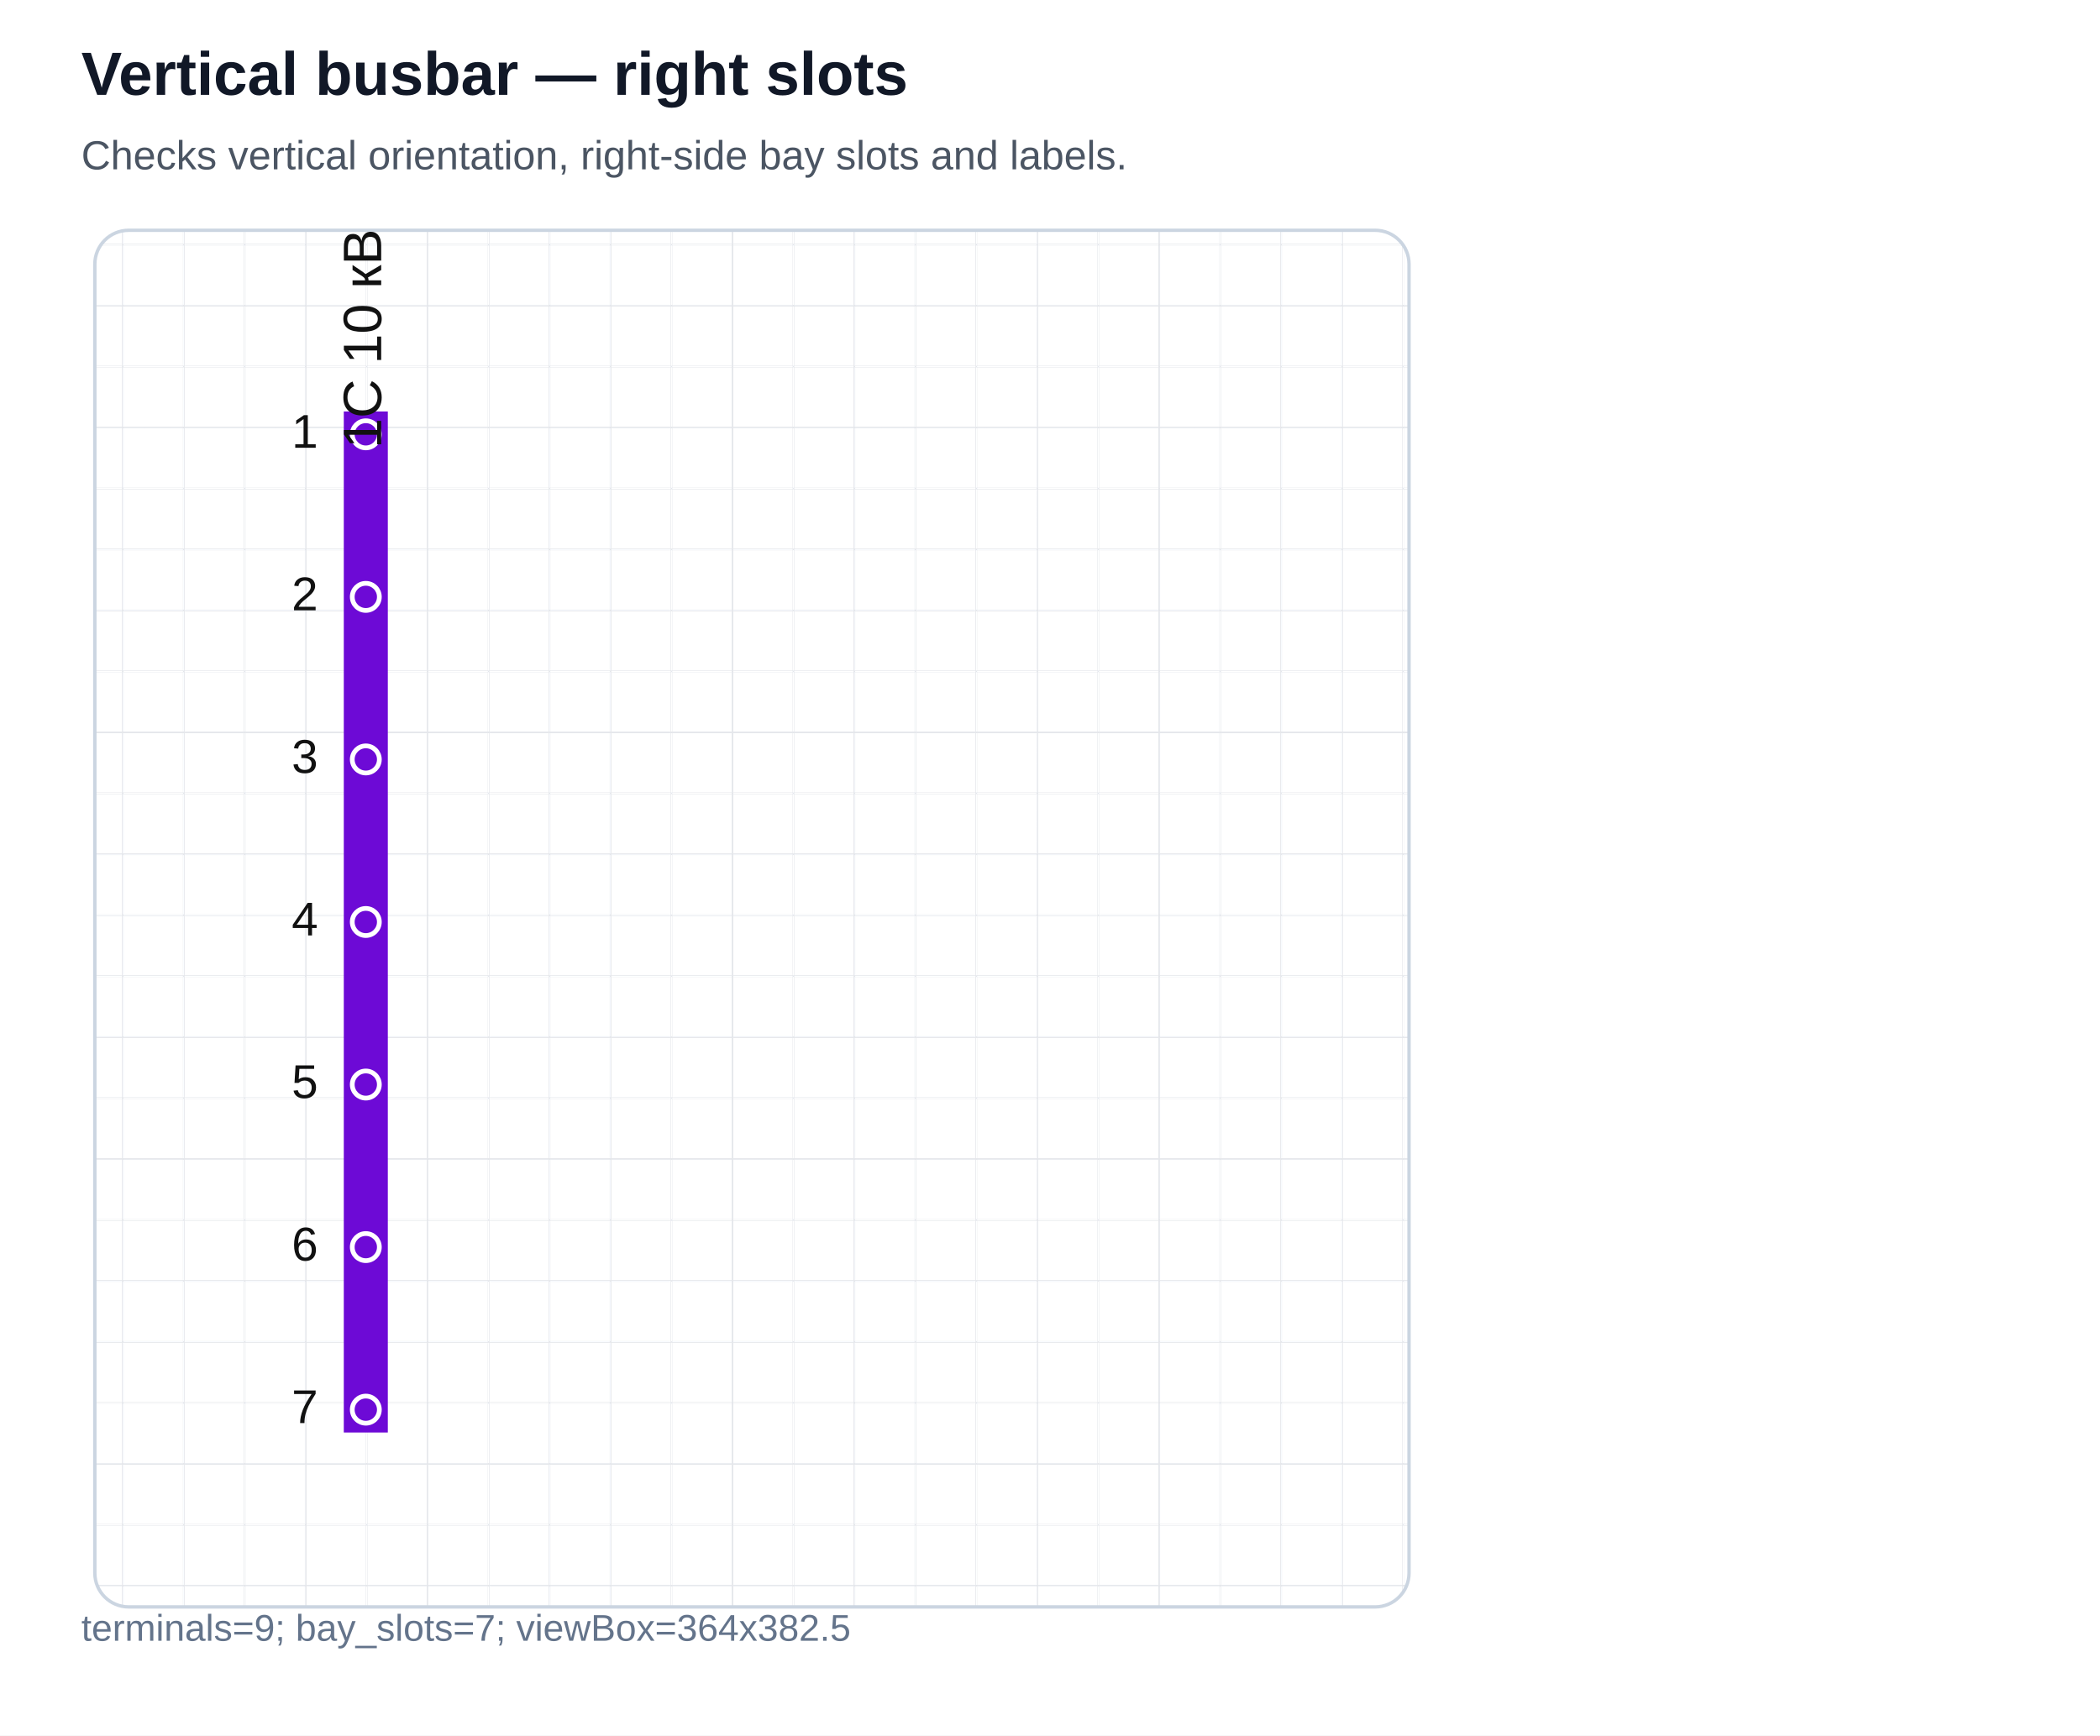
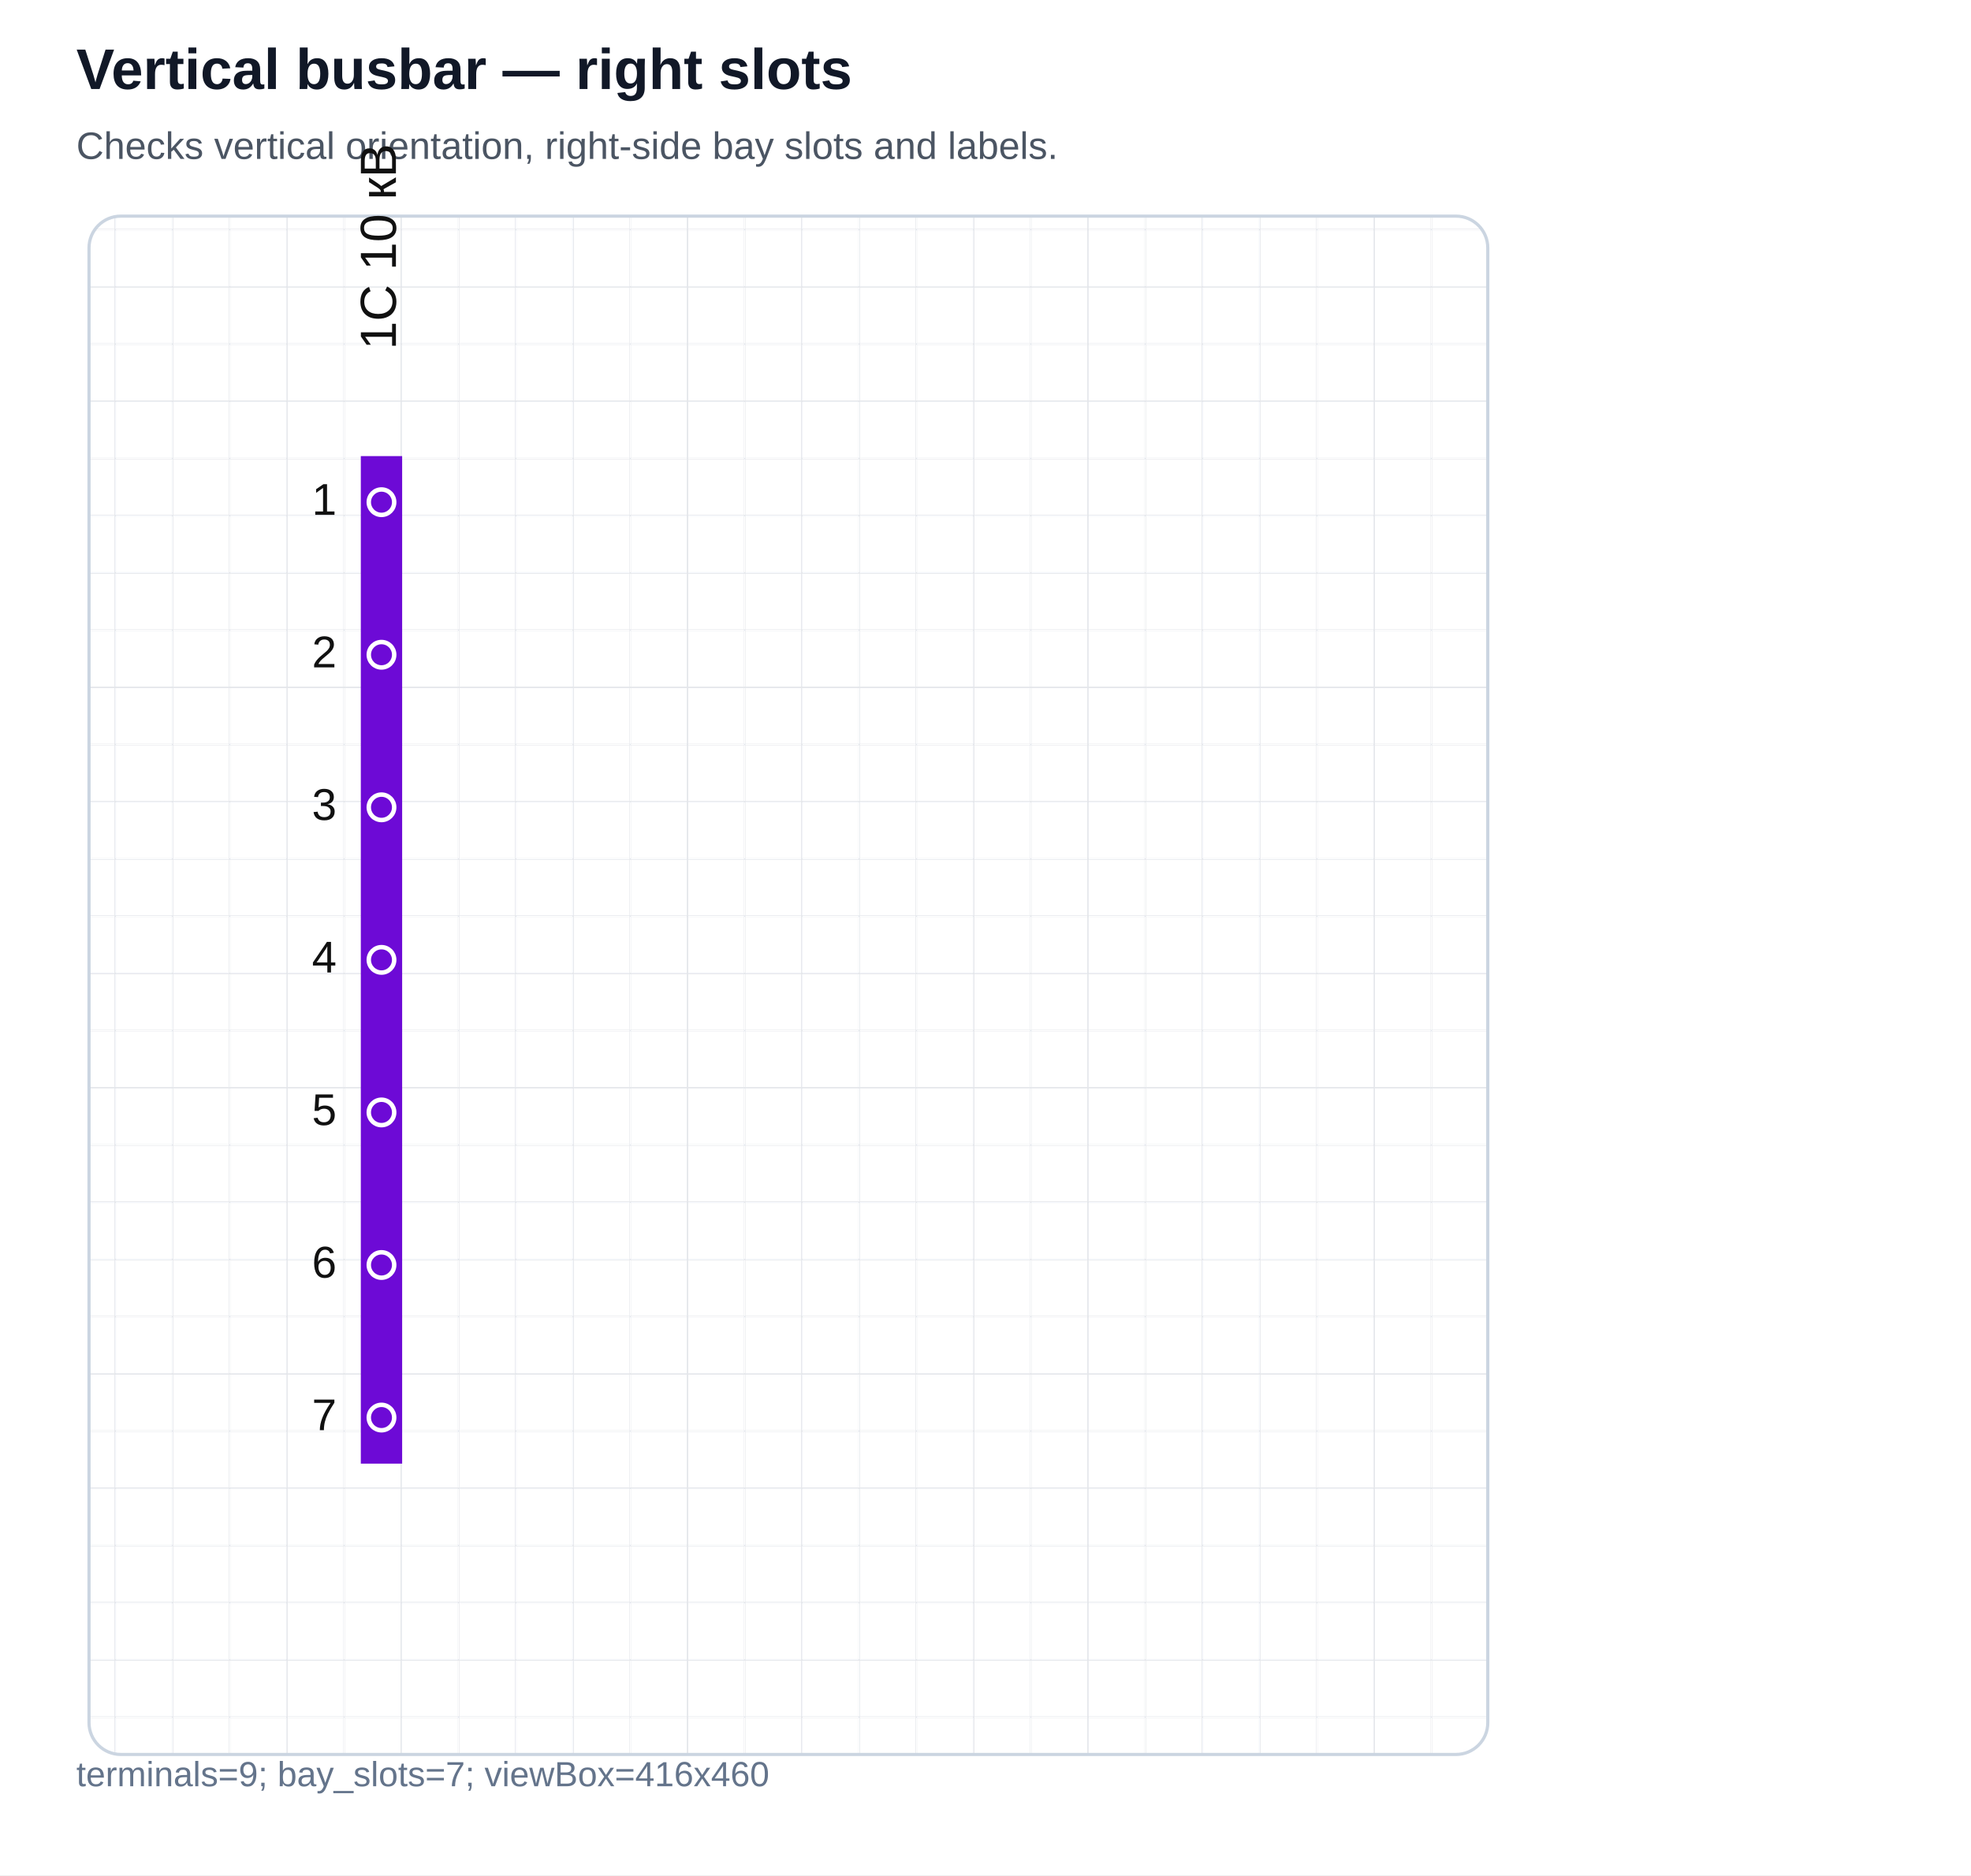
- <svg xmlns="http://www.w3.org/2000/svg" width="620" height="512.5" viewBox="0 0 620 512.5">
+ <svg xmlns="http://www.w3.org/2000/svg" width="620" height="590" viewBox="0 0 620 590">
  <rect width="100%" height="100%" fill="#ffffff" />
  <defs>
    <pattern id="grid" width="18" height="18" patternUnits="userSpaceOnUse">
      <path d="M 18 0 L 0 0 0 18" fill="none" stroke="#e5e7eb" stroke-width="1" />
    </pattern>
  </defs>
  <text x="24" y="28" font-family="Arial, sans-serif" font-size="18" font-weight="700" fill="#111827">Vertical busbar — right slots</text>
  <text x="24" y="50" font-family="Arial, sans-serif" font-size="12" fill="#4b5563">Checks vertical orientation, right-side bay slots and labels.</text>
-   <rect x="28" y="68" width="388" height="406.5" fill="url(#grid)" stroke="#cbd5e1" rx="10" />
+   <rect x="28" y="68" width="440" height="484" fill="url(#grid)" stroke="#cbd5e1" rx="10" />
  <g transform="translate(40, 80)" style="color:#4b5563;--voltage-color:#4b5563;--slot-color:#2563eb;--label-color:#111827">
-     <rect x="62" y="42" width="12" height="300.5" fill="var(--busbar-color, #6d0ad6)" stroke="var(--busbar-color, #6d0ad6)" stroke-width="1" rx="0" />
-     <circle cx="68" cy="48.25" r="4" fill="none" stroke="var(--slot-stroke, #ffffff)" stroke-width="1.4" />
-     <text x="50" y="48.25" font-family="Arial, sans-serif" font-size="14" text-anchor="middle" dominant-baseline="middle" fill="var(--label-color, #111111)">1</text>
-     <circle cx="68" cy="96.25" r="4" fill="none" stroke="var(--slot-stroke, #ffffff)" stroke-width="1.4" />
-     <text x="50" y="96.25" font-family="Arial, sans-serif" font-size="14" text-anchor="middle" dominant-baseline="middle" fill="var(--label-color, #111111)">2</text>
-     <circle cx="68" cy="144.25" r="4" fill="none" stroke="var(--slot-stroke, #ffffff)" stroke-width="1.4" />
-     <text x="50" y="144.25" font-family="Arial, sans-serif" font-size="14" text-anchor="middle" dominant-baseline="middle" fill="var(--label-color, #111111)">3</text>
-     <circle cx="68" cy="192.25" r="4" fill="none" stroke="var(--slot-stroke, #ffffff)" stroke-width="1.4" />
-     <text x="50" y="192.25" font-family="Arial, sans-serif" font-size="14" text-anchor="middle" dominant-baseline="middle" fill="var(--label-color, #111111)">4</text>
-     <circle cx="68" cy="240.25" r="4" fill="none" stroke="var(--slot-stroke, #ffffff)" stroke-width="1.4" />
-     <text x="50" y="240.25" font-family="Arial, sans-serif" font-size="14" text-anchor="middle" dominant-baseline="middle" fill="var(--label-color, #111111)">5</text>
-     <circle cx="68" cy="288.25" r="4" fill="none" stroke="var(--slot-stroke, #ffffff)" stroke-width="1.4" />
-     <text x="50" y="288.25" font-family="Arial, sans-serif" font-size="14" text-anchor="middle" dominant-baseline="middle" fill="var(--label-color, #111111)">6</text>
-     <circle cx="68" cy="336.25" r="4" fill="none" stroke="var(--slot-stroke, #ffffff)" stroke-width="1.4" />
-     <text x="50" y="336.25" font-family="Arial, sans-serif" font-size="14" text-anchor="middle" dominant-baseline="middle" fill="var(--label-color, #111111)">7</text>
-     <text x="68" y="20" transform="rotate(-90 68 20)" font-family="Arial, sans-serif" font-size="16" dominant-baseline="middle" text-anchor="middle" fill="var(--label-color, #111111)">1С 10 кВ</text>
+     <rect x="74" y="64" width="12" height="316" fill="var(--busbar-color, #6d0ad6)" stroke="var(--busbar-color, #6d0ad6)" stroke-width="1" rx="0" />
+     <circle cx="80" cy="78" r="4" fill="none" stroke="var(--slot-stroke, #ffffff)" stroke-width="1.4" />
+     <text x="62" y="78" font-family="Arial, sans-serif" font-size="14" text-anchor="middle" dominant-baseline="middle" fill="var(--label-color, #111111)">1</text>
+     <circle cx="80" cy="126" r="4" fill="none" stroke="var(--slot-stroke, #ffffff)" stroke-width="1.4" />
+     <text x="62" y="126" font-family="Arial, sans-serif" font-size="14" text-anchor="middle" dominant-baseline="middle" fill="var(--label-color, #111111)">2</text>
+     <circle cx="80" cy="174" r="4" fill="none" stroke="var(--slot-stroke, #ffffff)" stroke-width="1.4" />
+     <text x="62" y="174" font-family="Arial, sans-serif" font-size="14" text-anchor="middle" dominant-baseline="middle" fill="var(--label-color, #111111)">3</text>
+     <circle cx="80" cy="222" r="4" fill="none" stroke="var(--slot-stroke, #ffffff)" stroke-width="1.4" />
+     <text x="62" y="222" font-family="Arial, sans-serif" font-size="14" text-anchor="middle" dominant-baseline="middle" fill="var(--label-color, #111111)">4</text>
+     <circle cx="80" cy="270" r="4" fill="none" stroke="var(--slot-stroke, #ffffff)" stroke-width="1.4" />
+     <text x="62" y="270" font-family="Arial, sans-serif" font-size="14" text-anchor="middle" dominant-baseline="middle" fill="var(--label-color, #111111)">5</text>
+     <circle cx="80" cy="318" r="4" fill="none" stroke="var(--slot-stroke, #ffffff)" stroke-width="1.4" />
+     <text x="62" y="318" font-family="Arial, sans-serif" font-size="14" text-anchor="middle" dominant-baseline="middle" fill="var(--label-color, #111111)">6</text>
+     <circle cx="80" cy="366" r="4" fill="none" stroke="var(--slot-stroke, #ffffff)" stroke-width="1.4" />
+     <text x="62" y="366" font-family="Arial, sans-serif" font-size="14" text-anchor="middle" dominant-baseline="middle" fill="var(--label-color, #111111)">7</text>
+     <text x="80" y="30" transform="rotate(-90 80 30)" font-family="Arial, sans-serif" font-size="16" dominant-baseline="middle" data-role="bus-label" data-draggable="true" data-offset-x="0" data-offset-y="0" data-rotation="-90" fill="var(--label-color, #111111)">1С 10 кВ</text>
  </g>
-   <text x="24" y="484.5" font-family="Arial, sans-serif" font-size="11" fill="#64748b">terminals=9; bay_slots=7; viewBox=364x382.5</text>
+   <text x="24" y="562" font-family="Arial, sans-serif" font-size="11" fill="#64748b">terminals=9; bay_slots=7; viewBox=416x460</text>
</svg>
